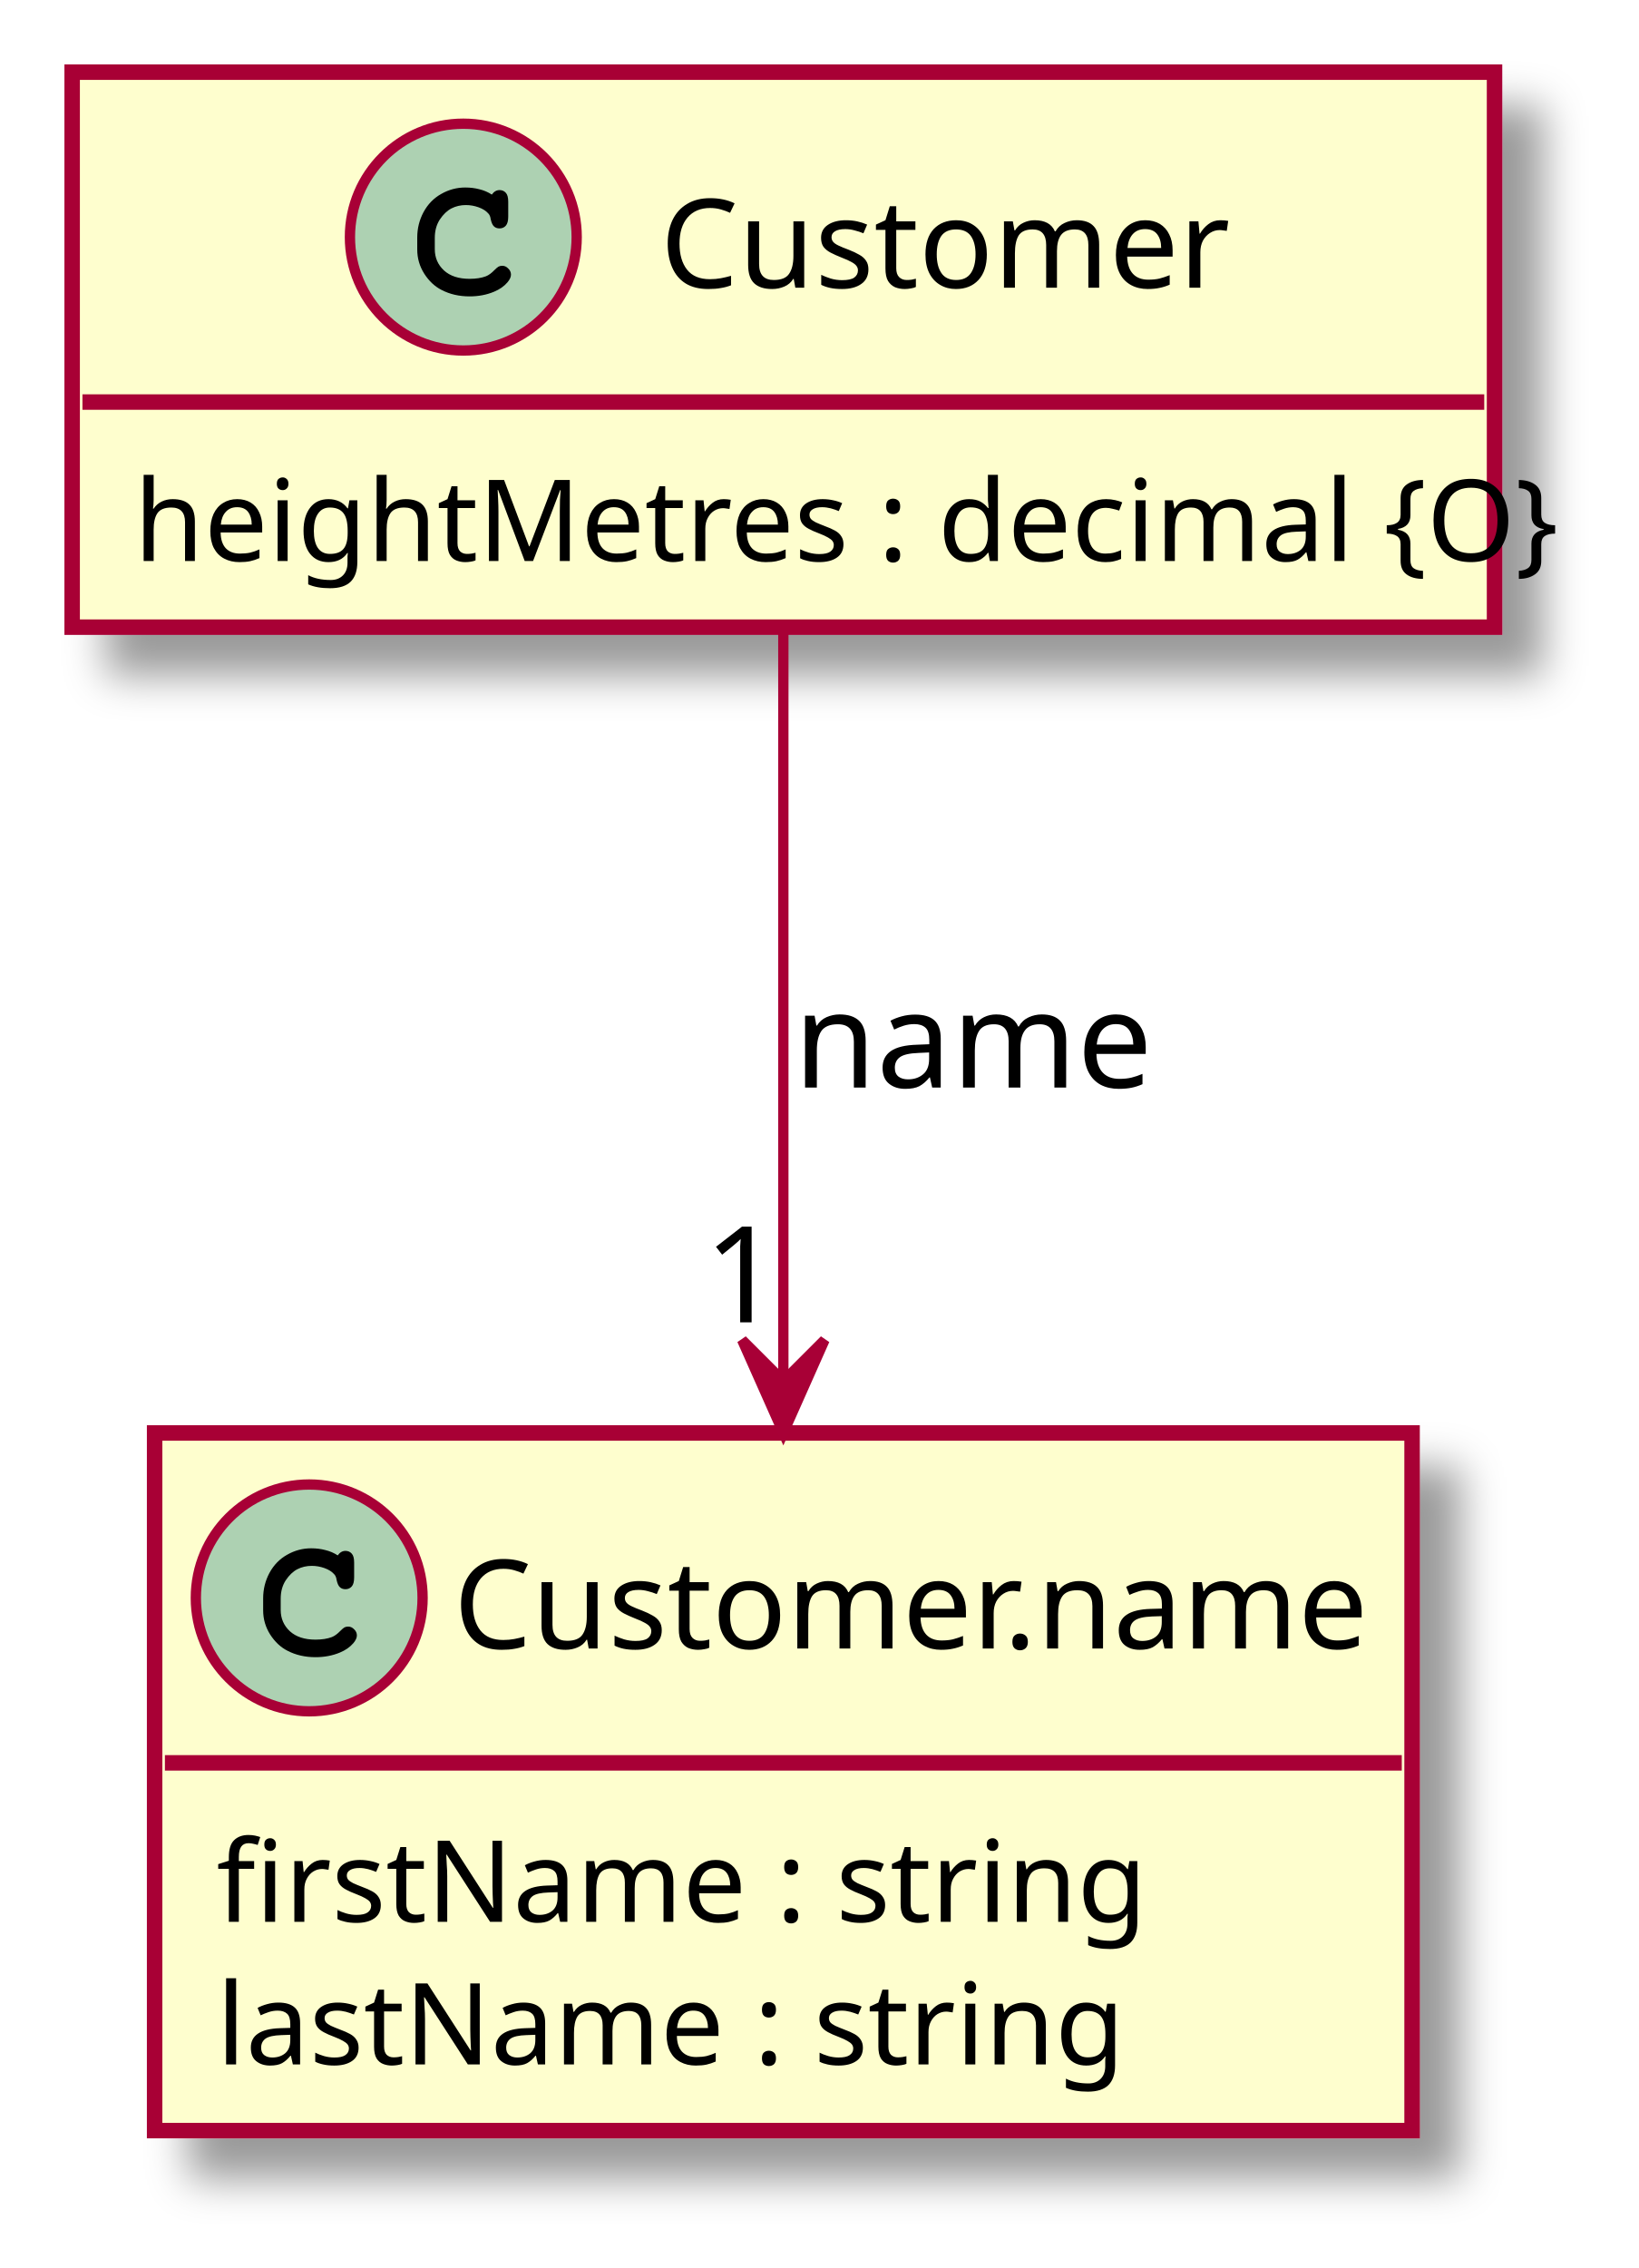
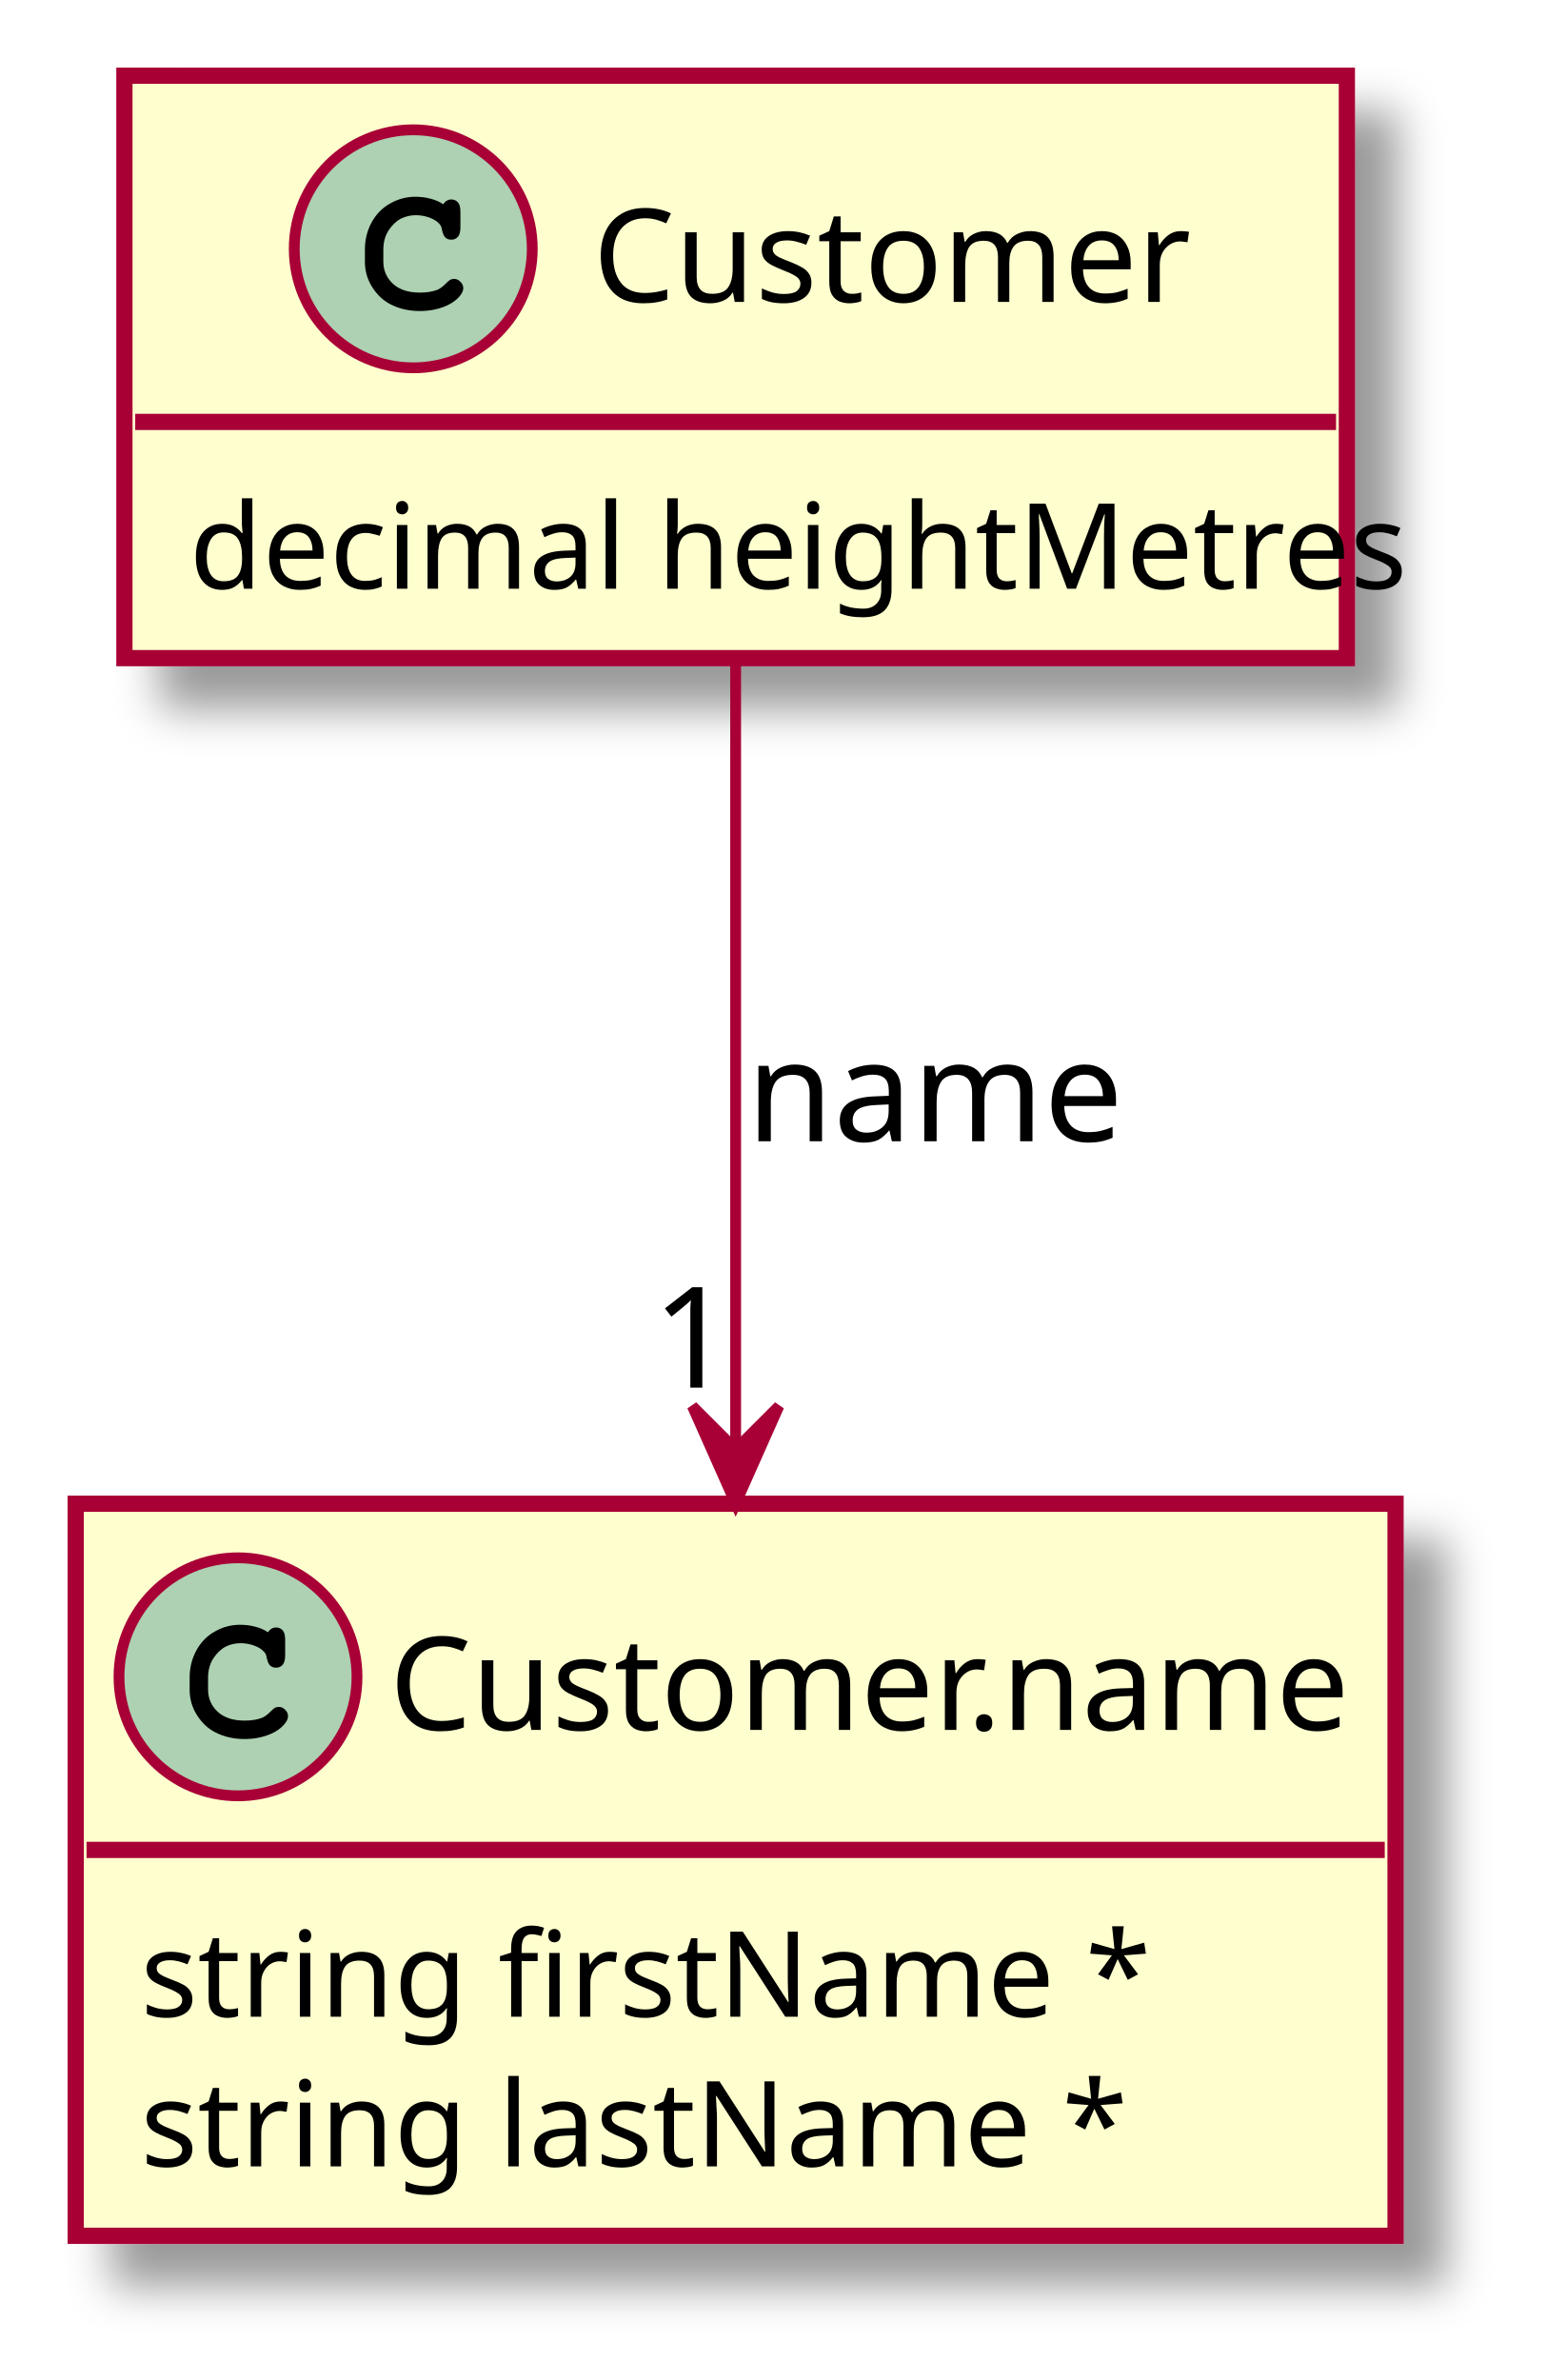
- <svg xmlns="http://www.w3.org/2000/svg" contentScriptType="application/ecmascript" contentStyleType="text/css" height="220px" preserveAspectRatio="none" style="width:159px;height:220px;background:#FFFFFF;" version="1.1" viewBox="0 0 159 220" width="159px" zoomAndPan="magnify">
+ <svg xmlns="http://www.w3.org/2000/svg" contentScriptType="application/ecmascript" contentStyleType="text/css" height="220px" preserveAspectRatio="none" style="width:143px;height:220px;background:#FFFFFF;" version="1.1" viewBox="0 0 143 220" width="143px" zoomAndPan="magnify">
  <defs>
-     <filter height="300%" id="f1f5lhhg8fqeu1" width="300%" x="-1" y="-1">
+     <filter height="300%" id="f8m1z3ytqdhg0" width="300%" x="-1" y="-1">
      <feGaussianBlur result="blurOut" stdDeviation="2.0" />
      <feColorMatrix in="blurOut" result="blurOut2" type="matrix" values="0 0 0 0 0 0 0 0 0 0 0 0 0 0 0 0 0 0 .4 0" />
      <feOffset dx="4.0" dy="4.0" in="blurOut2" result="blurOut3" />
      <feBlend in="SourceGraphic" in2="blurOut3" mode="normal" />
    </filter>
  </defs>
  <g>
-     <rect codeLine="8" fill="#FEFECE" filter="url(#f1f5lhhg8fqeu1)" height="67.672" id="Customer.name" style="stroke:#A80036;stroke-width:1.5;" width="122" x="15" y="139" />
-     <ellipse cx="30" cy="155" fill="#ADD1B2" rx="11" ry="11" style="stroke:#A80036;stroke-width:1.0;" />
-     <path d="M32.766,150.875 Q32.922,150.656 33.109,150.547 Q33.297,150.438 33.516,150.438 Q33.891,150.438 34.125,150.703 Q34.359,150.953 34.359,151.562 L34.359,153.016 Q34.359,153.625 34.125,153.891 Q33.891,154.156 33.516,154.156 Q33.172,154.156 32.969,153.953 Q32.766,153.766 32.656,153.25 Q32.609,152.891 32.422,152.703 Q32.094,152.328 31.484,152.109 Q30.875,151.891 30.25,151.891 Q29.484,151.891 28.844,152.219 Q28.219,152.547 27.719,153.297 Q27.234,154.047 27.234,155.078 L27.234,156.172 Q27.234,157.406 28.125,158.234 Q29.016,159.047 30.609,159.047 Q31.547,159.047 32.203,158.797 Q32.594,158.641 33.016,158.203 Q33.281,157.938 33.422,157.859 Q33.578,157.781 33.781,157.781 Q34.109,157.781 34.359,158.047 Q34.625,158.297 34.625,158.641 Q34.625,158.984 34.281,159.391 Q33.781,159.969 32.984,160.297 Q31.906,160.75 30.609,160.75 Q29.094,160.75 27.891,160.125 Q26.906,159.625 26.219,158.562 Q25.531,157.484 25.531,156.203 L25.531,155.047 Q25.531,153.719 26.141,152.578 Q26.766,151.422 27.859,150.812 Q28.953,150.188 30.188,150.188 Q30.922,150.188 31.562,150.359 Q32.219,150.516 32.766,150.875 Z " fill="#000000" />
-     <text fill="#000000" font-family="sans-serif" font-size="12" lengthAdjust="spacing" textLength="90" x="44" y="159.91">Customer.name
+     <rect codeLine="8" fill="#FEFECE" filter="url(#f8m1z3ytqdhg0)" height="67.672" id="Customer.name" style="stroke:#A80036;stroke-width:1.5;" width="122" x="7" y="139" />
+     <ellipse cx="22" cy="155" fill="#ADD1B2" rx="11" ry="11" style="stroke:#A80036;stroke-width:1.0;" />
+     <path d="M24.766,150.875 Q24.922,150.656 25.109,150.547 Q25.297,150.438 25.516,150.438 Q25.891,150.438 26.125,150.703 Q26.359,150.953 26.359,151.562 L26.359,153.016 Q26.359,153.625 26.125,153.891 Q25.891,154.156 25.516,154.156 Q25.172,154.156 24.969,153.953 Q24.766,153.766 24.656,153.25 Q24.609,152.891 24.422,152.703 Q24.094,152.328 23.484,152.109 Q22.875,151.891 22.25,151.891 Q21.484,151.891 20.844,152.219 Q20.219,152.547 19.719,153.297 Q19.234,154.047 19.234,155.078 L19.234,156.172 Q19.234,157.406 20.125,158.234 Q21.016,159.047 22.609,159.047 Q23.547,159.047 24.203,158.797 Q24.594,158.641 25.016,158.203 Q25.281,157.938 25.422,157.859 Q25.578,157.781 25.781,157.781 Q26.109,157.781 26.359,158.047 Q26.625,158.297 26.625,158.641 Q26.625,158.984 26.281,159.391 Q25.781,159.969 24.984,160.297 Q23.906,160.75 22.609,160.75 Q21.094,160.75 19.891,160.125 Q18.906,159.625 18.219,158.562 Q17.531,157.484 17.531,156.203 L17.531,155.047 Q17.531,153.719 18.141,152.578 Q18.766,151.422 19.859,150.812 Q20.953,150.188 22.188,150.188 Q22.922,150.188 23.562,150.359 Q24.219,150.516 24.766,150.875 Z " fill="#000000" />
+     <text fill="#000000" font-family="sans-serif" font-size="12" lengthAdjust="spacing" textLength="90" x="36" y="159.91">Customer.name
        </text>
-     <line style="stroke:#A80036;stroke-width:1.5;" x1="16" x2="136" y1="171" y2="171" />
-     <text fill="#000000" font-family="sans-serif" font-size="11" lengthAdjust="spacing" textLength="82" x="21" y="186.419">firstName : string
+     <line style="stroke:#A80036;stroke-width:1.5;" x1="8" x2="128" y1="171" y2="171" />
+     <text fill="#000000" font-family="sans-serif" font-size="11" lengthAdjust="spacing" textLength="83" x="13" y="186.419">string firstName *
        </text>
-     <text fill="#000000" font-family="sans-serif" font-size="11" lengthAdjust="spacing" textLength="80" x="21" y="200.255">lastName : string
+     <text fill="#000000" font-family="sans-serif" font-size="11" lengthAdjust="spacing" textLength="81" x="13" y="200.255">string lastName *
        </text>
-     <rect codeLine="13" fill="#FEFECE" filter="url(#f1f5lhhg8fqeu1)" height="53.836" id="Customer" style="stroke:#A80036;stroke-width:1.5;" width="138" x="7" y="7" />
-     <ellipse cx="44.95" cy="23" fill="#ADD1B2" rx="11" ry="11" style="stroke:#A80036;stroke-width:1.0;" />
-     <path d="M47.716,18.875 Q47.872,18.656 48.059,18.547 Q48.247,18.438 48.466,18.438 Q48.841,18.438 49.075,18.703 Q49.309,18.953 49.309,19.562 L49.309,21.016 Q49.309,21.625 49.075,21.891 Q48.841,22.156 48.466,22.156 Q48.122,22.156 47.919,21.953 Q47.716,21.766 47.606,21.25 Q47.559,20.891 47.372,20.703 Q47.044,20.328 46.434,20.109 Q45.825,19.891 45.2,19.891 Q44.434,19.891 43.794,20.219 Q43.169,20.547 42.669,21.297 Q42.184,22.047 42.184,23.078 L42.184,24.172 Q42.184,25.406 43.075,26.234 Q43.966,27.047 45.559,27.047 Q46.497,27.047 47.153,26.797 Q47.544,26.641 47.966,26.203 Q48.231,25.938 48.372,25.859 Q48.528,25.781 48.731,25.781 Q49.059,25.781 49.309,26.047 Q49.575,26.297 49.575,26.641 Q49.575,26.984 49.231,27.391 Q48.731,27.969 47.934,28.297 Q46.856,28.75 45.559,28.75 Q44.044,28.75 42.841,28.125 Q41.856,27.625 41.169,26.562 Q40.481,25.484 40.481,24.203 L40.481,23.047 Q40.481,21.719 41.091,20.578 Q41.716,19.422 42.809,18.812 Q43.903,18.188 45.138,18.188 Q45.872,18.188 46.513,18.359 Q47.169,18.516 47.716,18.875 Z " fill="#000000" />
-     <text fill="#000000" font-family="sans-serif" font-size="12" lengthAdjust="spacing" textLength="55" x="64.05" y="27.91">Customer
+     <rect codeLine="13" fill="#FEFECE" filter="url(#f8m1z3ytqdhg0)" height="53.836" id="Customer" style="stroke:#A80036;stroke-width:1.5;" width="113" x="11.5" y="7" />
+     <ellipse cx="38.2" cy="23" fill="#ADD1B2" rx="11" ry="11" style="stroke:#A80036;stroke-width:1.0;" />
+     <path d="M40.966,18.875 Q41.122,18.656 41.309,18.547 Q41.497,18.438 41.716,18.438 Q42.091,18.438 42.325,18.703 Q42.559,18.953 42.559,19.562 L42.559,21.016 Q42.559,21.625 42.325,21.891 Q42.091,22.156 41.716,22.156 Q41.372,22.156 41.169,21.953 Q40.966,21.766 40.856,21.25 Q40.809,20.891 40.622,20.703 Q40.294,20.328 39.684,20.109 Q39.075,19.891 38.45,19.891 Q37.684,19.891 37.044,20.219 Q36.419,20.547 35.919,21.297 Q35.434,22.047 35.434,23.078 L35.434,24.172 Q35.434,25.406 36.325,26.234 Q37.216,27.047 38.809,27.047 Q39.747,27.047 40.403,26.797 Q40.794,26.641 41.216,26.203 Q41.481,25.938 41.622,25.859 Q41.778,25.781 41.981,25.781 Q42.309,25.781 42.559,26.047 Q42.825,26.297 42.825,26.641 Q42.825,26.984 42.481,27.391 Q41.981,27.969 41.184,28.297 Q40.106,28.75 38.809,28.75 Q37.294,28.75 36.091,28.125 Q35.106,27.625 34.419,26.562 Q33.731,25.484 33.731,24.203 L33.731,23.047 Q33.731,21.719 34.341,20.578 Q34.966,19.422 36.059,18.812 Q37.153,18.188 38.388,18.188 Q39.122,18.188 39.763,18.359 Q40.419,18.516 40.966,18.875 Z " fill="#000000" />
+     <text fill="#000000" font-family="sans-serif" font-size="12" lengthAdjust="spacing" textLength="55" x="54.8" y="27.91">Customer
        </text>
-     <line style="stroke:#A80036;stroke-width:1.5;" x1="8" x2="144" y1="39" y2="39" />
-     <text fill="#000000" font-family="sans-serif" font-size="11" lengthAdjust="spacing" textLength="126" x="13" y="54.419">heightMetres : decimal {O}
+     <line style="stroke:#A80036;stroke-width:1.5;" x1="12.5" x2="123.5" y1="39" y2="39" />
+     <text fill="#000000" font-family="sans-serif" font-size="11" lengthAdjust="spacing" textLength="101" x="17.5" y="54.419">decimal heightMetres
        </text>
-     <path codeLine="17" d="M76,61.09 C76,81.66 76,110.64 76,133.82 " fill="none" id="Customer-to-Customer.name" style="stroke:#A80036;stroke-width:1.0;" />
-     <polygon fill="#A80036" points="76,138.98,80,129.98,76,133.98,72,129.98,76,138.98" style="stroke:#A80036;stroke-width:1.0;" />
-     <text fill="#000000" font-family="sans-serif" font-size="13" lengthAdjust="spacing" textLength="32" x="77" y="105.495">name
+     <path codeLine="17" d="M68,61.09 C68,81.66 68,110.64 68,133.82 " fill="none" id="Customer-to-Customer.name" style="stroke:#A80036;stroke-width:1.0;" />
+     <polygon fill="#A80036" points="68,138.98,72,129.98,68,133.98,64,129.98,68,138.98" style="stroke:#A80036;stroke-width:1.0;" />
+     <text fill="#000000" font-family="sans-serif" font-size="13" lengthAdjust="spacing" textLength="32" x="69" y="105.495">name
        </text>
-     <text fill="#000000" font-family="sans-serif" font-size="13" lengthAdjust="spacing" textLength="7" x="68.311" y="128.269">1
+     <text fill="#000000" font-family="sans-serif" font-size="13" lengthAdjust="spacing" textLength="7" x="60.311" y="128.269">1
        </text>
  </g>
</svg>
